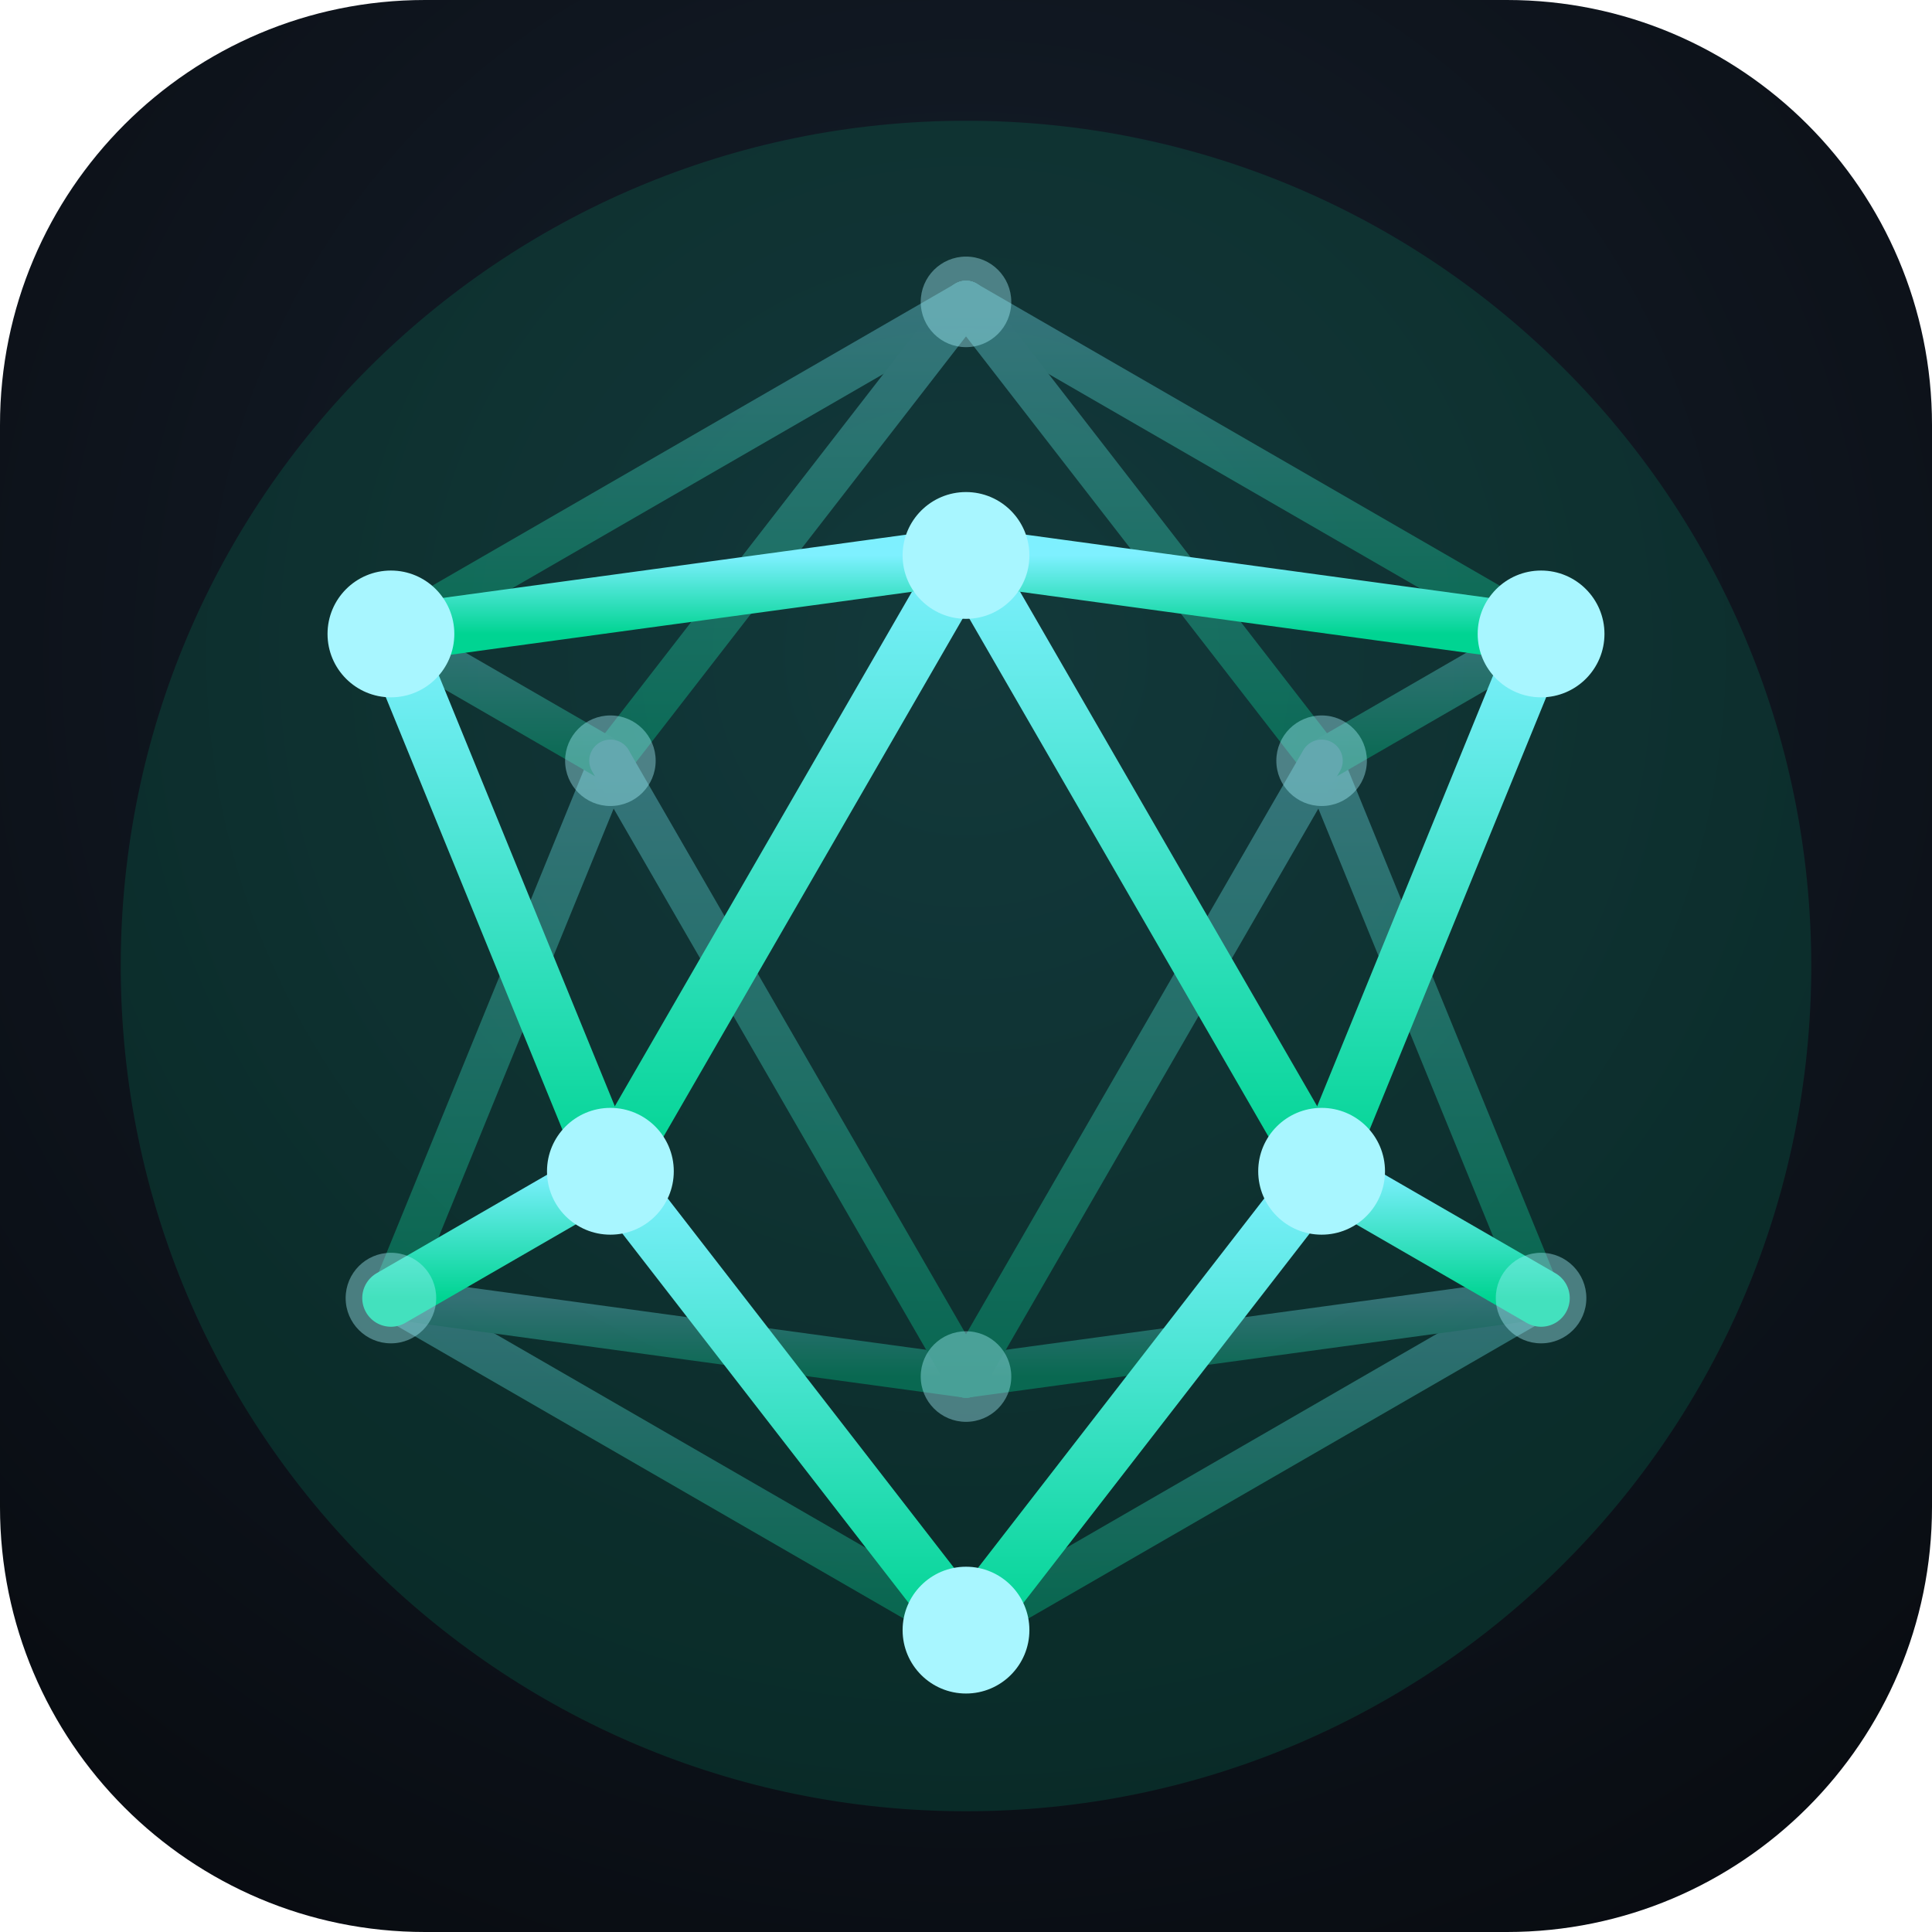
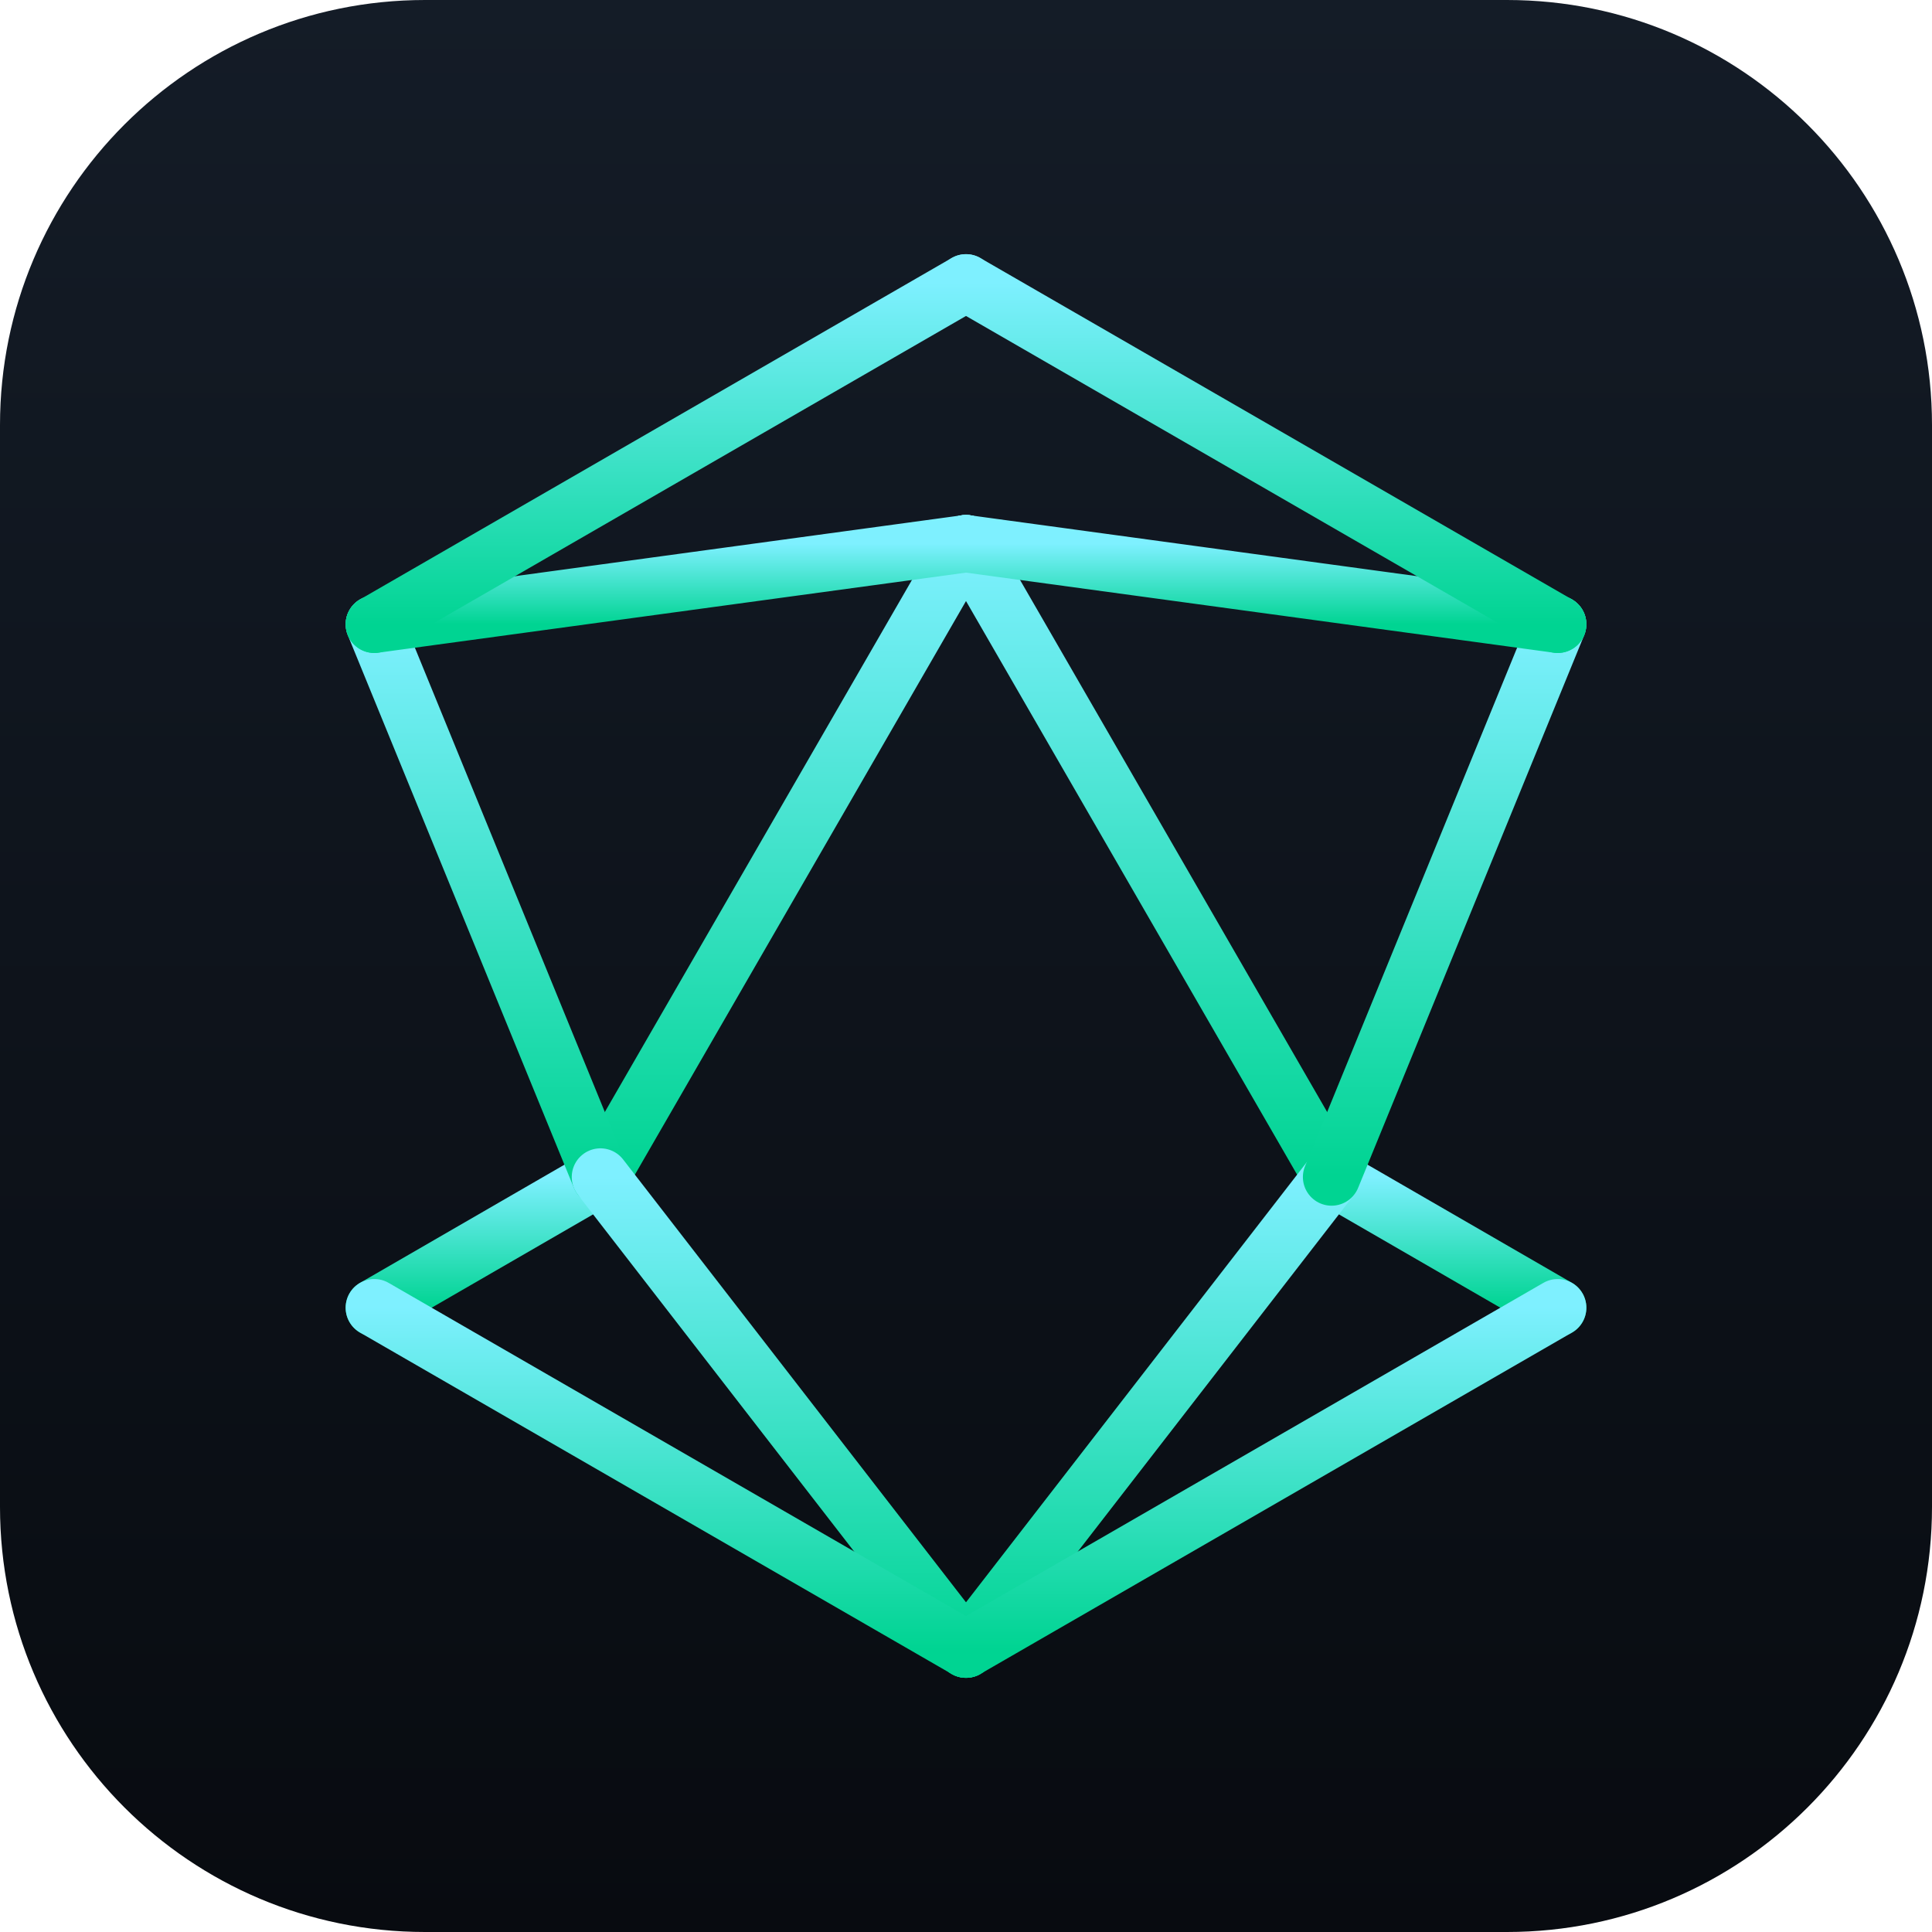
<svg xmlns="http://www.w3.org/2000/svg" viewBox="0 0 64 64">
  <defs>
    <linearGradient id="e" x1="0" y1="0" x2="0" y2="1">
      <stop offset="0" stop-color="#7ef0ff" />
      <stop offset="1" stop-color="#00d492" />
    </linearGradient>
-     <radialGradient id="p" cx=".5" cy=".34" r=".78">
-       <stop offset="0" stop-color="#16202d" />
+     <linearGradient id="p" x1="0" y1="0" x2="0" y2="1">
+       <stop offset="0" stop-color="#141c27" />
      <stop offset="1" stop-color="#080b10" />
-     </radialGradient>
+     </linearGradient>
  </defs>
  <rect width="64" height="64" rx="14.08" fill="url(#p)" />
-   <circle cx="32" cy="32" r="28" fill="#00d492" opacity=".14" />
-   <g fill="none" stroke="url(#e)" stroke-linecap="round">
-     <g stroke-width="1.4" opacity=".34">
-       <line x1="51.05" y1="43.00" x2="32.00" y2="54.00" />
-       <line x1="51.05" y1="43.00" x2="51.05" y2="21.00" />
-       <line x1="51.05" y1="43.00" x2="43.78" y2="25.20" />
-       <line x1="51.05" y1="43.00" x2="32.00" y2="45.60" />
-       <line x1="32.00" y1="10.00" x2="12.95" y2="21.00" />
-       <line x1="32.00" y1="10.00" x2="51.05" y2="21.00" />
-       <line x1="32.00" y1="10.00" x2="43.78" y2="25.20" />
-       <line x1="32.00" y1="10.00" x2="20.22" y2="25.20" />
-       <line x1="12.95" y1="43.00" x2="12.95" y2="21.00" />
-       <line x1="12.95" y1="43.00" x2="32.00" y2="54.00" />
-       <line x1="12.95" y1="43.00" x2="20.22" y2="25.20" />
-       <line x1="12.95" y1="43.00" x2="32.00" y2="45.60" />
-       <line x1="12.95" y1="21.00" x2="20.22" y2="25.20" />
-       <line x1="32.00" y1="54.00" x2="32.00" y2="45.60" />
-       <line x1="51.05" y1="21.00" x2="43.78" y2="25.20" />
-       <line x1="43.78" y1="25.20" x2="20.22" y2="25.20" />
-       <line x1="43.78" y1="25.20" x2="32.00" y2="45.60" />
-       <line x1="20.22" y1="25.20" x2="32.00" y2="45.60" />
-     </g>
-     <g stroke-width="1.9">
-       <line x1="20.22" y1="38.80" x2="43.78" y2="38.80" />
-       <line x1="20.22" y1="38.80" x2="32.00" y2="18.40" />
-       <line x1="20.22" y1="38.80" x2="12.95" y2="43.00" />
-       <line x1="20.22" y1="38.80" x2="12.95" y2="21.00" />
-       <line x1="20.22" y1="38.80" x2="32.00" y2="54.00" />
-       <line x1="43.78" y1="38.80" x2="32.00" y2="18.40" />
-       <line x1="43.78" y1="38.80" x2="51.05" y2="43.00" />
-       <line x1="43.78" y1="38.80" x2="32.00" y2="54.00" />
-       <line x1="43.78" y1="38.80" x2="51.05" y2="21.00" />
-       <line x1="32.00" y1="18.40" x2="32.00" y2="10.00" />
-       <line x1="32.00" y1="18.40" x2="12.95" y2="21.00" />
-       <line x1="32.00" y1="18.40" x2="51.05" y2="21.00" />
-     </g>
-   </g>
-   <g fill="#a8f6ff">
-     <g opacity=".4">
-       <circle cx="51.05" cy="43.00" r="1.5" />
-       <circle cx="32.00" cy="10.00" r="1.5" />
-       <circle cx="12.95" cy="43.00" r="1.5" />
-       <circle cx="43.78" cy="25.20" r="1.5" />
-       <circle cx="20.22" cy="25.20" r="1.5" />
-       <circle cx="32.00" cy="45.60" r="1.5" />
-     </g>
-     <circle cx="20.22" cy="38.80" r="2.1" />
-     <circle cx="43.78" cy="38.80" r="2.1" />
-     <circle cx="32.00" cy="18.40" r="2.1" />
-     <circle cx="12.95" cy="21.00" r="2.1" />
-     <circle cx="32.00" cy="54.00" r="2.1" />
-     <circle cx="51.05" cy="21.00" r="2.1" />
+   <g fill="none" stroke="url(#e)" stroke-width="1.9" stroke-linecap="round" stroke-linejoin="round">
+     <line x1="19.89" y1="38.99" x2="44.11" y2="38.99" />
+     <line x1="19.89" y1="38.99" x2="32.00" y2="18.01" />
+     <line x1="19.89" y1="38.99" x2="12.40" y2="43.32" />
+     <line x1="19.89" y1="38.99" x2="12.40" y2="20.68" />
+     <line x1="19.89" y1="38.99" x2="32.00" y2="54.63" />
+     <line x1="44.11" y1="38.99" x2="32.00" y2="18.01" />
+     <line x1="44.11" y1="38.99" x2="51.60" y2="43.32" />
+     <line x1="44.11" y1="38.99" x2="32.00" y2="54.63" />
+     <line x1="44.11" y1="38.99" x2="51.60" y2="20.68" />
+     <line x1="32.00" y1="18.01" x2="32.00" y2="9.37" />
+     <line x1="32.00" y1="18.01" x2="12.40" y2="20.68" />
+     <line x1="32.00" y1="18.01" x2="51.60" y2="20.68" />
+     <line x1="51.60" y1="43.32" x2="32.00" y2="54.63" />
+     <line x1="51.60" y1="43.32" x2="51.60" y2="20.68" />
+     <line x1="32.00" y1="9.37" x2="12.40" y2="20.68" />
+     <line x1="32.00" y1="9.37" x2="51.60" y2="20.68" />
+     <line x1="12.40" y1="43.32" x2="12.40" y2="20.68" />
+     <line x1="12.40" y1="43.32" x2="32.00" y2="54.63" />
  </g>
</svg>
